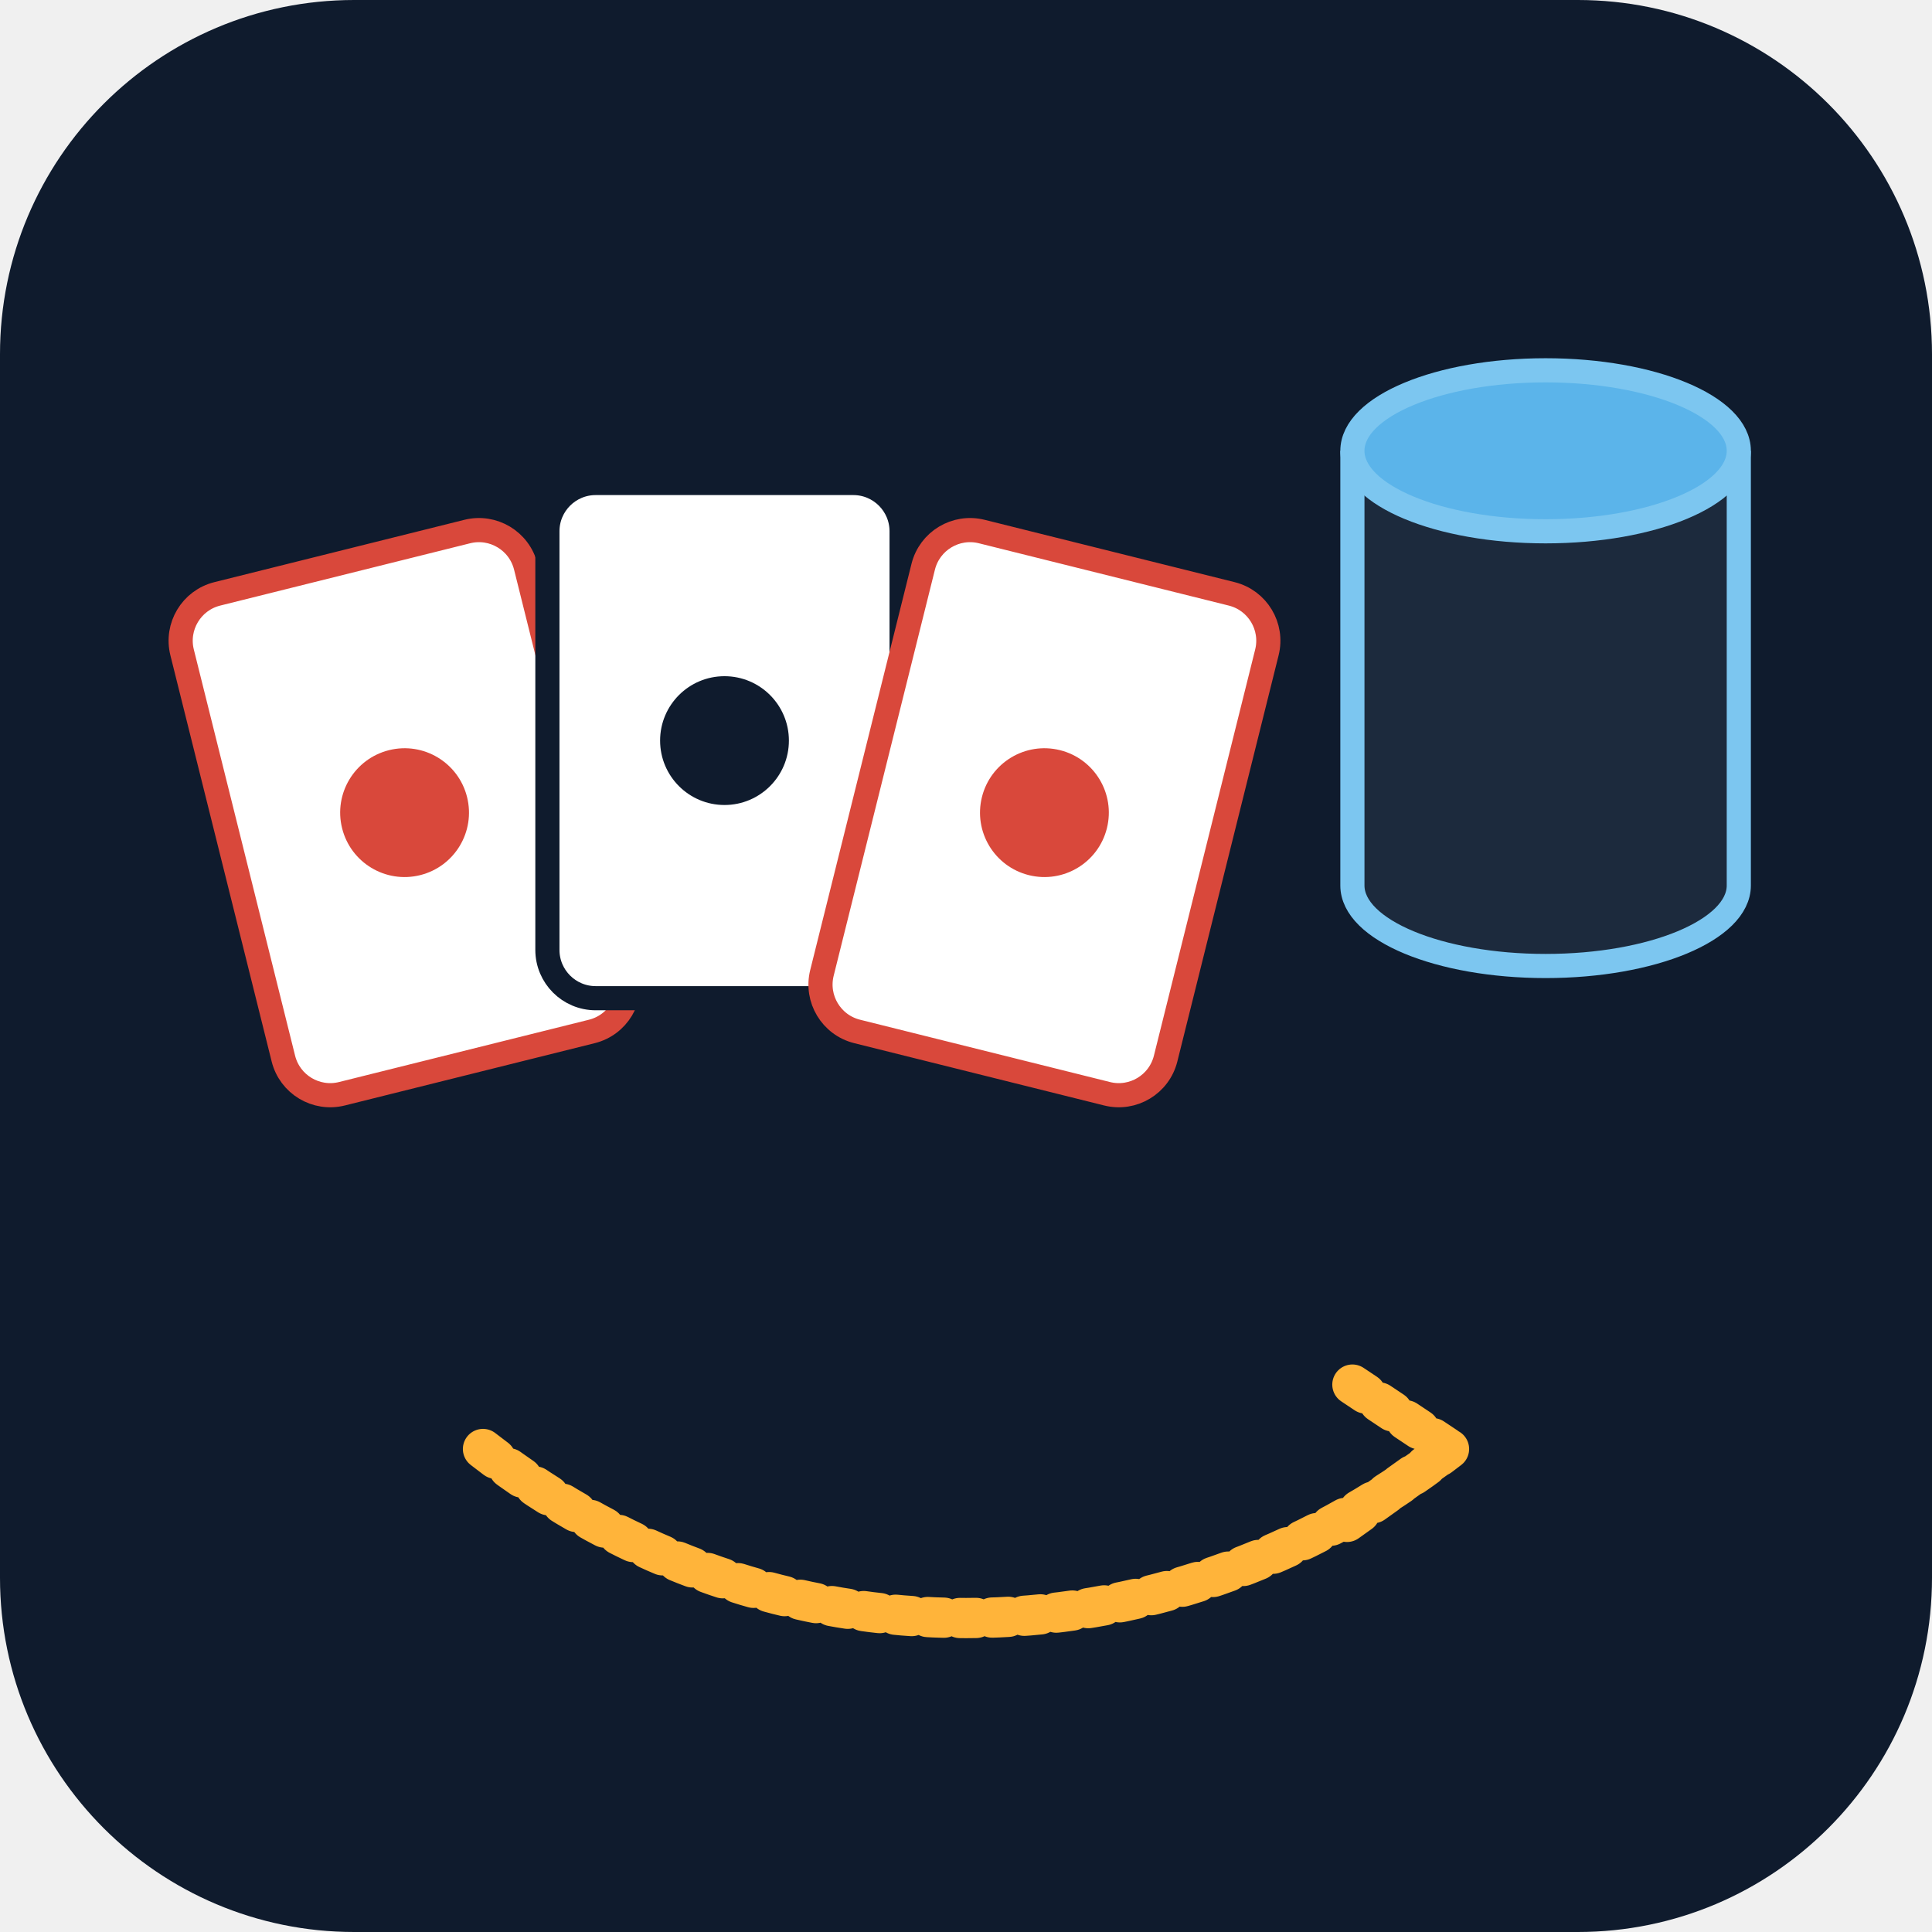
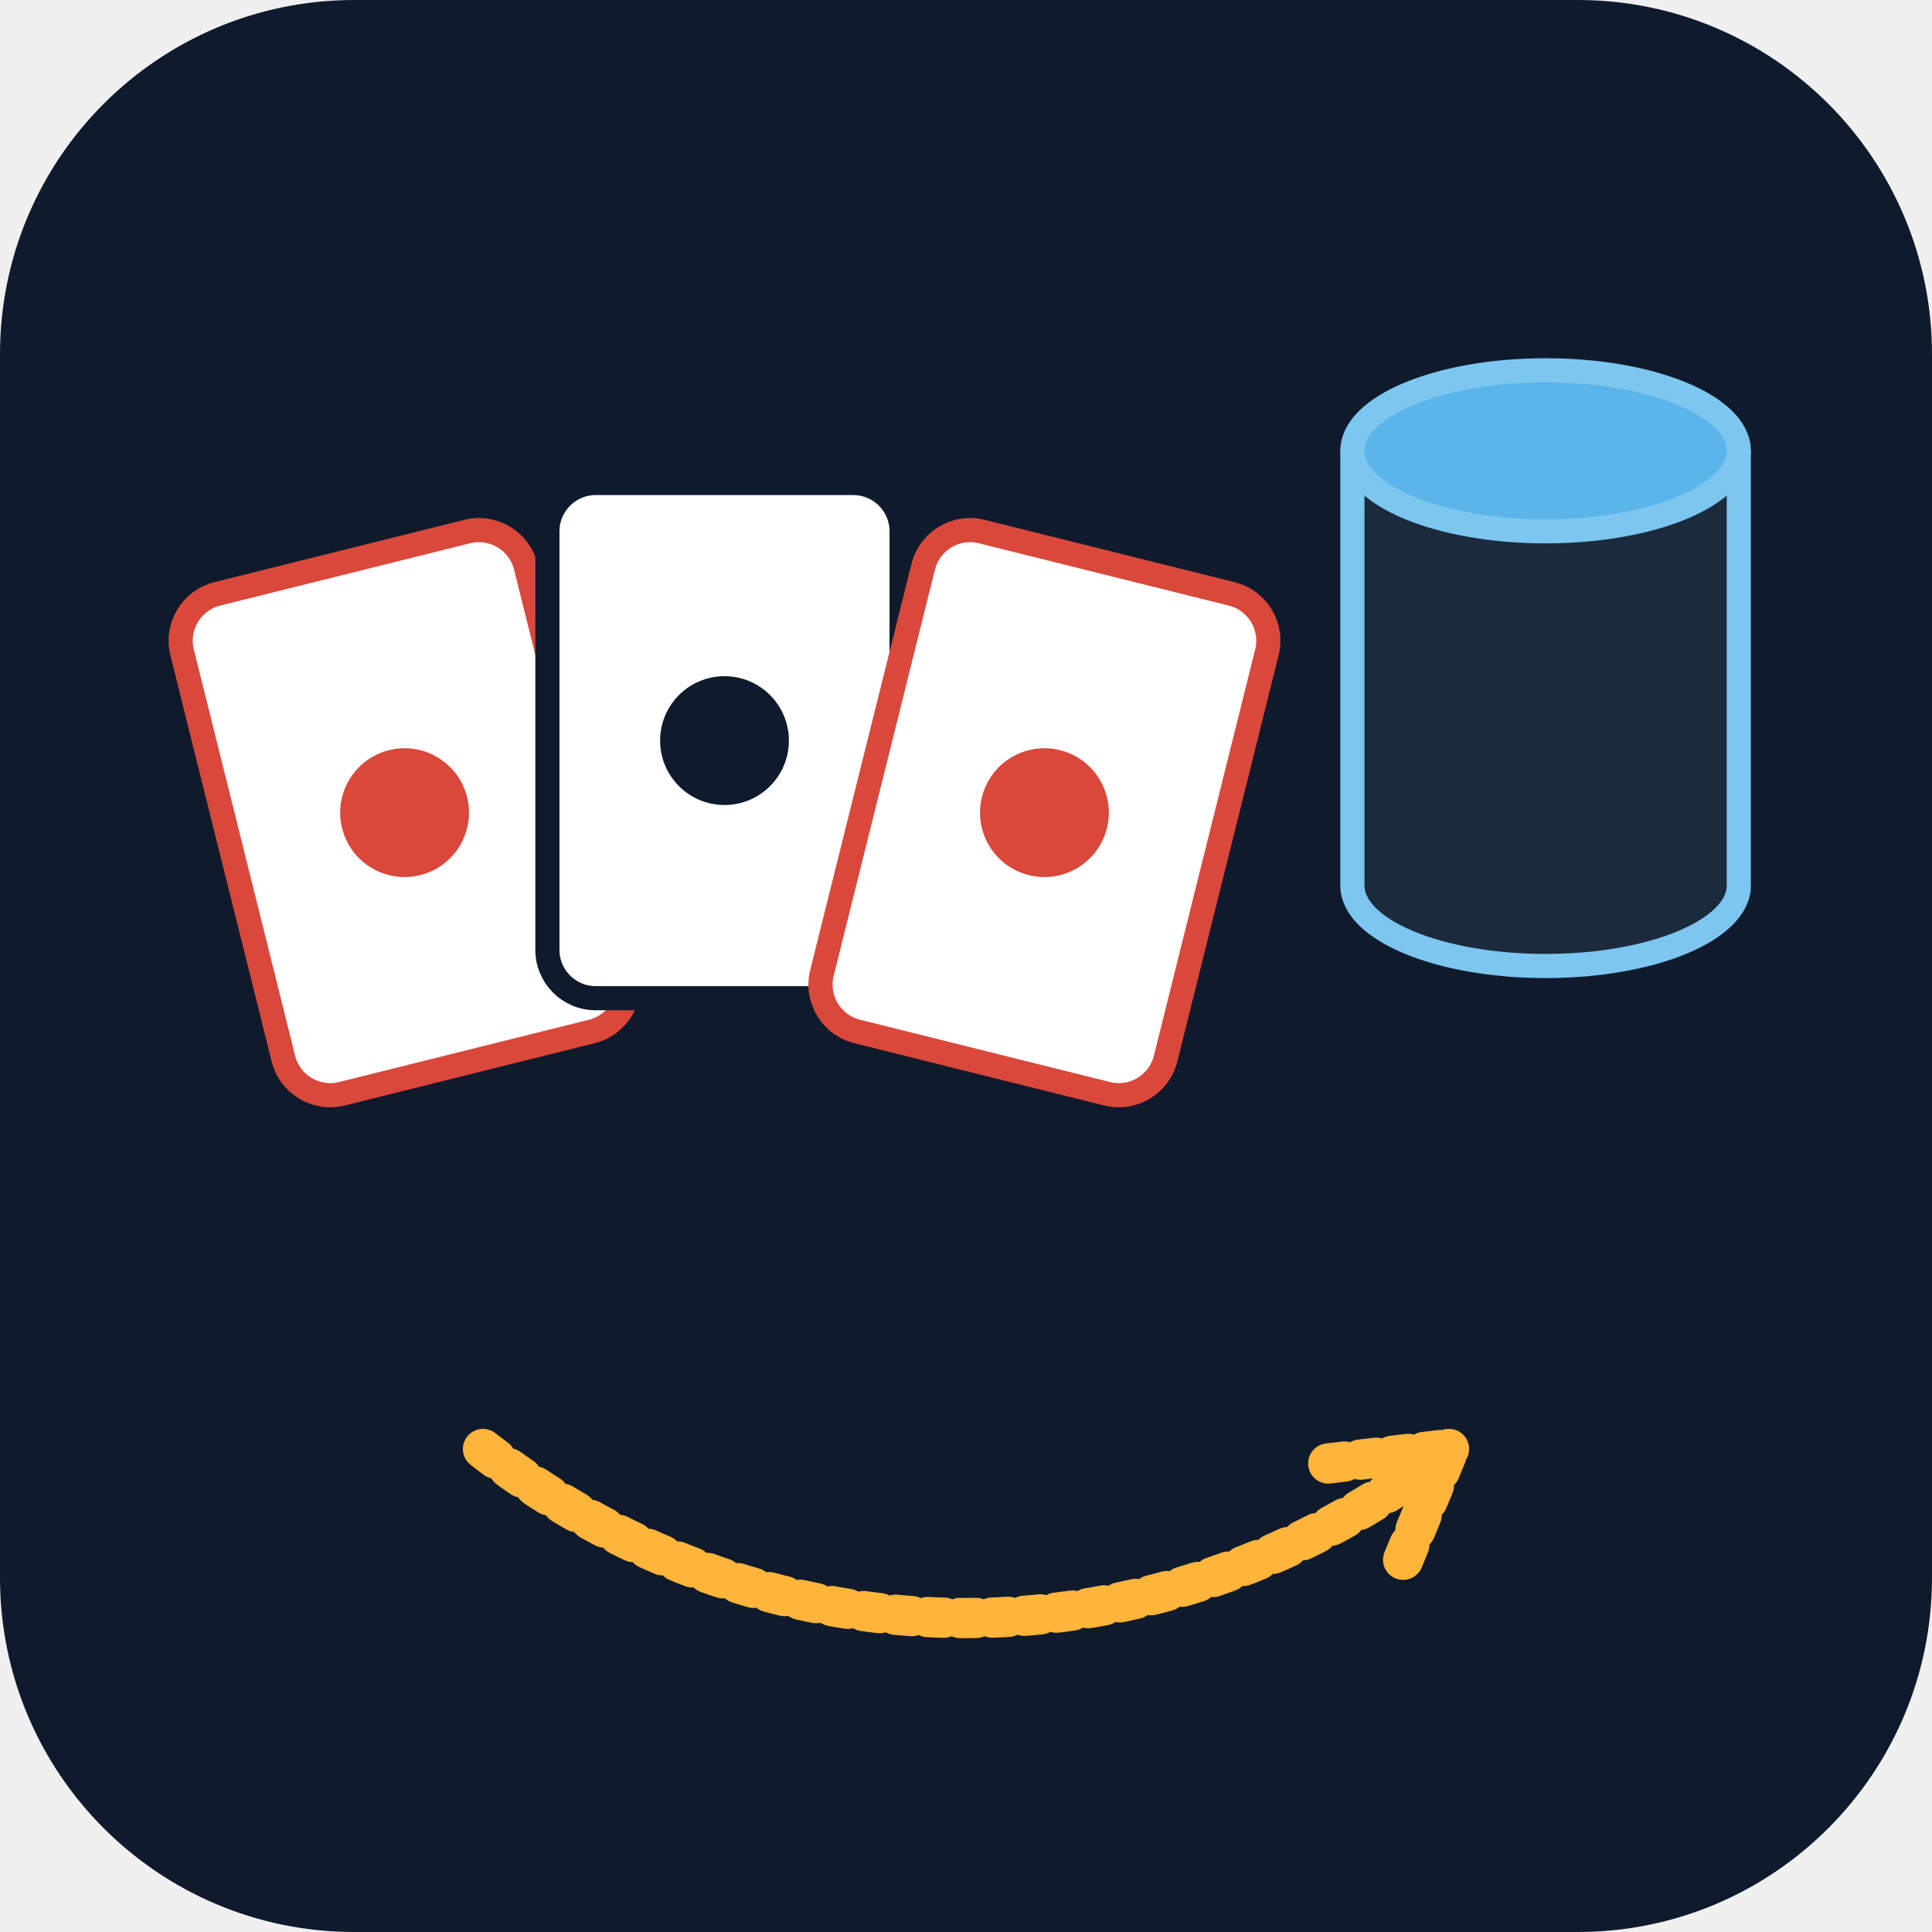
<svg xmlns="http://www.w3.org/2000/svg" viewBox="0 0 120 120" width="120" height="120" role="img">
  <style>@keyframes fade{0%{opacity:0}16.12%,46.05%,100%{opacity:1}}
@keyframes dr{0%{stroke-dashoffset:1}27.63%,46.05%,100%{stroke-dashoffset:0}}
@keyframes pop{0%{opacity:0;transform:scale(.3)}16.12%,46.05%,100%{opacity:1;transform:scale(1)}}
.f{animation:fade 7.6s ease-out both infinite alternate}
.d{stroke-dasharray:1;animation:dr 7.6s ease-out both infinite alternate}
.p{transform-box:fill-box;transform-origin:center;animation:pop 7.6s ease-out both infinite alternate}
@media (prefers-reduced-motion: reduce){*{animation:none!important}}</style>
  <rect width="120" height="120" rx="22" fill="#0f1b2d" />
  <g class="p" style="animation-delay:0s">
    <g transform="rotate(-14 29 66)">
      <rect x="18" y="34" width="22" height="32" rx="3" fill="#fff" stroke="#d9483b" stroke-width="1.5" />
      <circle cx="29" cy="50" r="4" fill="#d9483b" />
    </g>
  </g>
  <g class="p" style="animation-delay:0.4s">
    <g transform="rotate(0 45 62)">
      <rect x="34" y="30" width="22" height="32" rx="3" fill="#fff" stroke="#0f1b2d" stroke-width="1.5" />
      <circle cx="45" cy="46" r="4" fill="#0f1b2d" />
    </g>
  </g>
  <g class="p" style="animation-delay:0.8s">
    <g transform="rotate(14 61 66)">
      <rect x="50" y="34" width="22" height="32" rx="3" fill="#fff" stroke="#d9483b" stroke-width="1.5" />
      <circle cx="61" cy="50" r="4" fill="#d9483b" />
    </g>
  </g>
-   <path class="d" style="animation-delay:1.6s" pathLength="1" d="M30,90 C48,104 72,104 90,90 M84,86 L90,90 L83,95" stroke="#ffb43a" stroke-width="2.5" stroke-linecap="round" stroke-linejoin="round" fill="none" />
+   <path class="d" style="animation-delay:1.6s" pathLength="1" d="M30,90 C48,104 72,104 90,90 M82.5,90.9 L90,90 L87.1,97" stroke="#ffb43a" stroke-width="2.5" stroke-linecap="round" stroke-linejoin="round" fill="none" />
  <g class="p" style="animation-delay:2.6s">
    <g>
      <path d="M84,28 V55 A12.0,5 0 0 0 108,55 V28" fill="#1c2a3d" stroke="#7cc6f0" stroke-width="1.5" />
      <ellipse cx="96.0" cy="28" rx="12.0" ry="5" fill="#5bb4ea" stroke="#7cc6f0" stroke-width="1.5" />
    </g>
  </g>
</svg>
